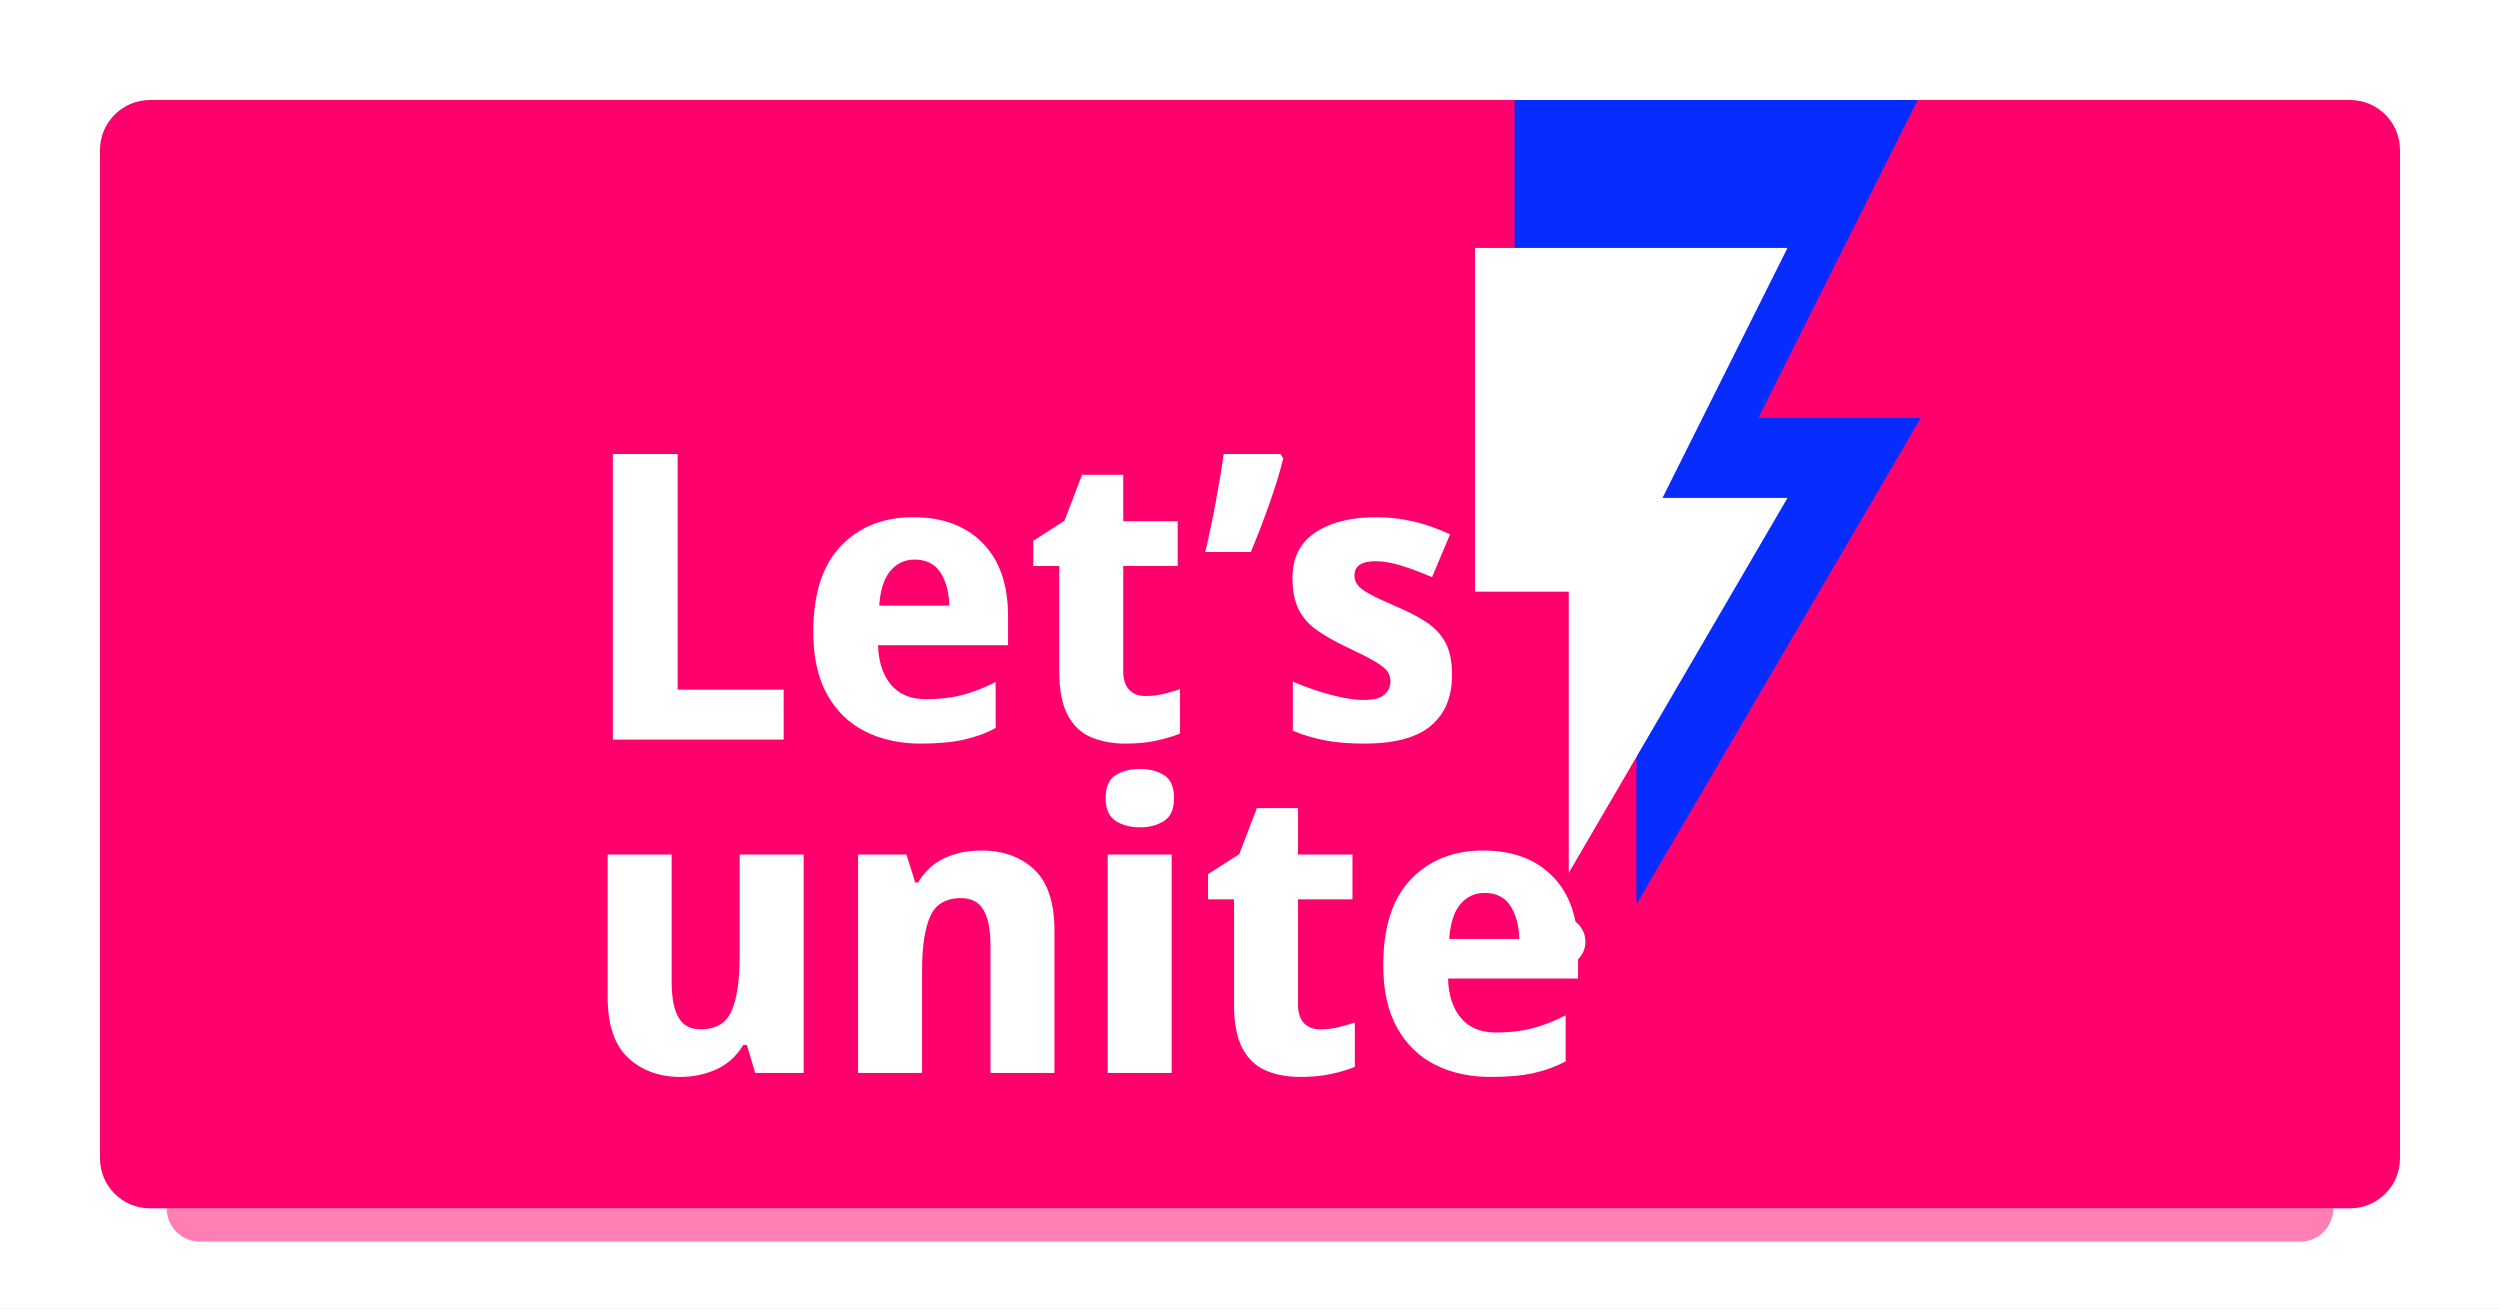
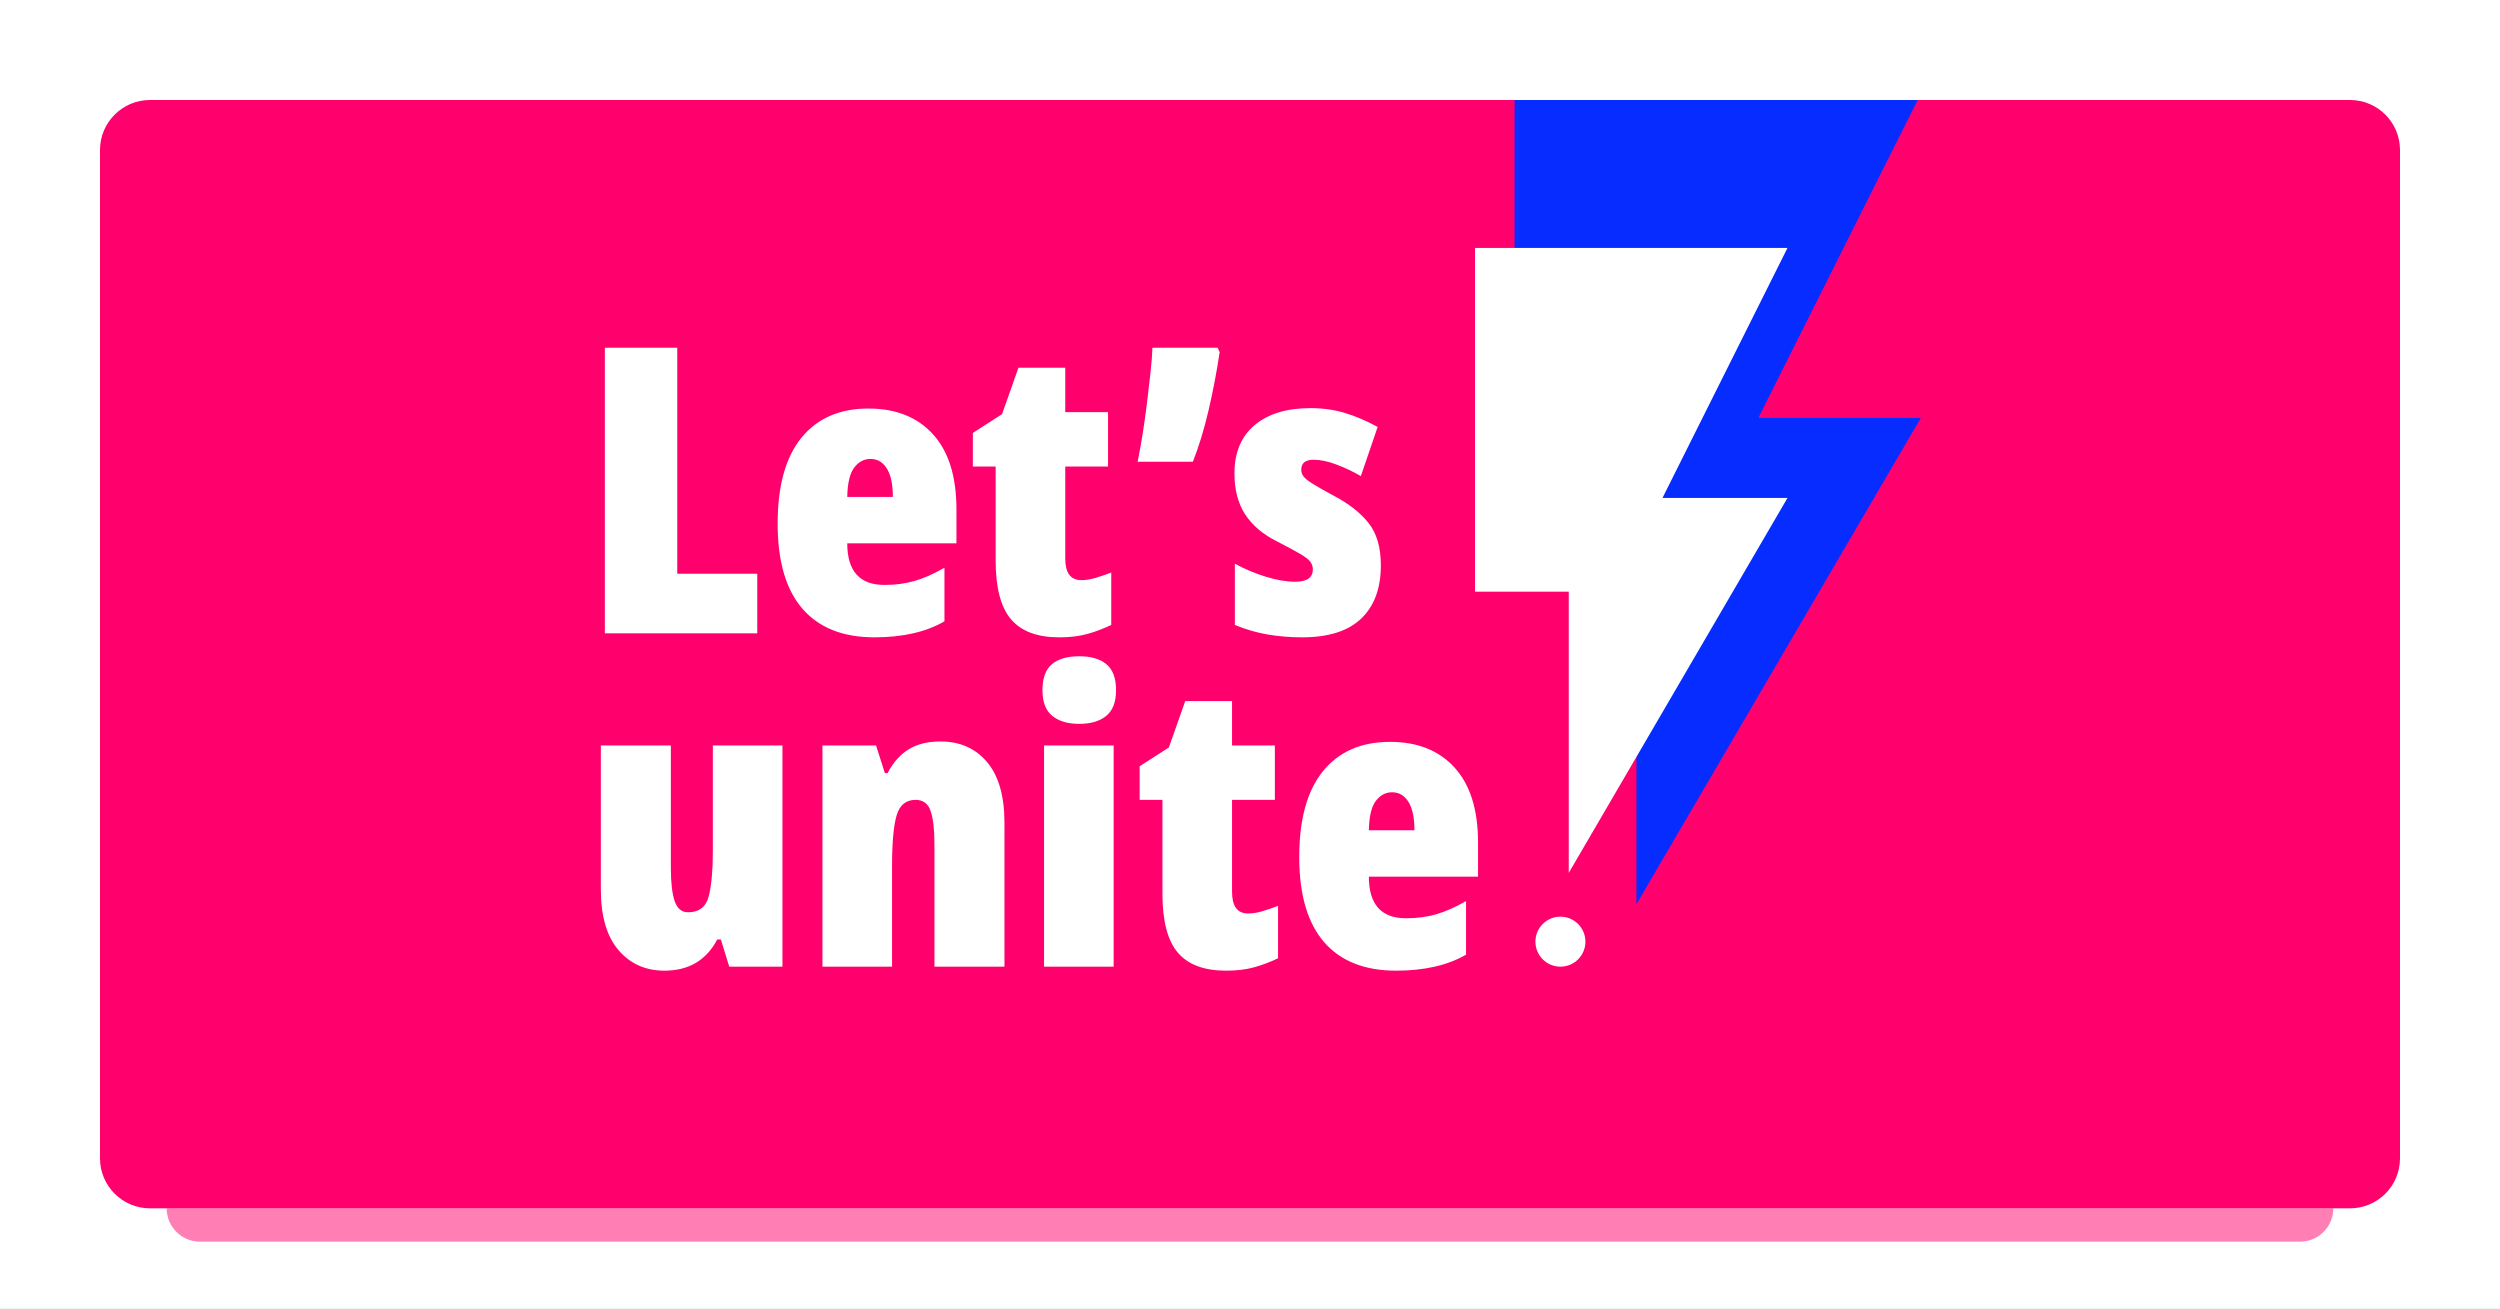
<svg xmlns="http://www.w3.org/2000/svg" xmlns:xlink="http://www.w3.org/1999/xlink" width="1200" height="628" viewBox="0 0 1200 628">
  <defs>
    <rect id="collective-action-a" width="1104" height="532" x="48" y="48" rx="24" />
  </defs>
  <g fill="none" fill-rule="evenodd">
    <rect width="1200" height="628" fill="#FFF" />
    <path fill="#FF006C" d="M80,580 L1120,580 C1120,588.837 1112.837,596 1104,596 L96,596 C87.163,596 80,588.837 80,580 L80,580 L80,580 Z" opacity=".5" />
    <mask id="collective-action-b" fill="#fff">
      <use xlink:href="#collective-action-a" />
    </mask>
    <use fill="#FF006C" xlink:href="#collective-action-a" />
    <g mask="url(#collective-action-b)">
      <g transform="translate(279 45)">
-         <text fill="#FFF" font-family="NotoSansDisplay-CondensedBlack, Noto Sans Display" font-size="192" font-style="condensed" font-weight="700" transform="translate(0 105)">
-           <tspan x="0" y="205">Let’s</tspan>
-           <tspan x="0" y="365">unite</tspan>
-         </text>
+         <path fill="#FFF" fill-rule="nonzero" d="M84.48,154 L84.48,125.392 L46.08,125.392 L46.08,16.912 L11.328,16.912 L11.328,154 L84.48,154 Z M140.736,155.92 C154.304,155.92 165.504,153.36 174.336,148.24 L174.336,148.24 L174.336,122.512 C169.216,125.456 164.448,127.568 160.032,128.848 C155.616,130.128 150.784,130.768 145.536,130.768 C133.632,130.768 127.68,124.112 127.68,110.8 L127.68,110.8 L180.096,110.8 L180.096,94.48 C180.096,78.736 176.352,66.736 168.864,58.48 C161.376,50.224 151.04,46.096 137.856,46.096 C124.032,46.096 113.312,50.768 105.696,60.112 C98.08,69.456 94.272,83.216 94.272,101.392 C94.272,119.44 98.24,133.04 106.176,142.192 C114.112,151.344 125.632,155.92 140.736,155.92 Z M149.568,88.528 L127.68,88.528 C127.808,81.872 128.928,77.168 131.04,74.416 C133.152,71.664 135.744,70.288 138.816,70.288 C142.144,70.288 144.768,71.824 146.688,74.896 C148.608,77.968 149.568,82.512 149.568,88.528 L149.568,88.528 Z M229.44,155.92 C234.56,155.92 239.072,155.376 242.976,154.288 C246.88,153.2 250.688,151.76 254.4,149.968 L254.4,149.968 L254.4,124.816 C251.712,125.84 249.184,126.704 246.816,127.408 C244.448,128.112 242.176,128.464 240,128.464 C234.88,128.464 232.32,125.008 232.32,118.096 L232.32,118.096 L232.32,73.936 L252.864,73.936 L252.864,47.824 L232.32,47.824 L232.32,26.512 L209.856,26.512 L201.984,48.784 L187.968,57.808 L187.968,73.936 L198.912,73.936 L198.912,119.056 C198.912,132.112 201.376,141.52 206.304,147.28 C211.232,153.04 218.944,155.92 229.44,155.92 Z M293.568,71.632 C296.384,64.592 298.88,56.432 301.056,47.152 C303.232,37.872 305.024,28.496 306.432,19.024 L306.432,19.024 L305.472,16.912 L274.176,16.912 C274.048,20.368 273.728,24.432 273.216,29.104 C272.704,33.776 272.128,38.704 271.488,43.888 C270.848,49.072 270.144,54.064 269.376,58.864 C268.608,63.664 267.84,67.92 267.072,71.632 L267.072,71.632 L293.568,71.632 Z M345.984,155.92 C358.656,155.92 368.128,152.912 374.4,146.896 C380.672,140.88 383.808,132.368 383.808,121.36 C383.808,112.784 381.856,106.032 377.952,101.104 C374.048,96.176 368.576,91.856 361.536,88.144 C356.8,85.584 353.312,83.6 351.072,82.192 C348.832,80.784 347.36,79.6 346.656,78.64 C345.952,77.68 345.6,76.624 345.6,75.472 C345.6,72.272 347.584,70.672 351.552,70.672 C354.752,70.672 358.4,71.44 362.496,72.976 C366.592,74.512 370.496,76.368 374.208,78.544 L374.208,78.544 L382.272,54.928 C376.896,51.984 371.648,49.744 366.528,48.208 C361.408,46.672 355.904,45.904 350.016,45.904 C338.624,45.904 329.696,48.624 323.232,54.064 C316.768,59.504 313.536,67.216 313.536,77.2 C313.536,85.136 315.264,91.728 318.72,96.976 C322.176,102.224 327.232,106.512 333.888,109.84 C338.88,112.4 342.624,114.416 345.12,115.888 C347.616,117.36 349.248,118.64 350.016,119.728 C350.784,120.816 351.168,122 351.168,123.28 C351.168,127.248 348.352,129.232 342.72,129.232 C338.496,129.232 333.792,128.432 328.608,126.832 C323.424,125.232 318.464,123.152 313.728,120.592 L313.728,120.592 L313.728,149.968 C318.976,152.144 324.256,153.68 329.568,154.576 C334.88,155.472 340.352,155.92 345.984,155.92 Z M39.936,315.92 C51.584,315.92 60.032,310.928 65.28,300.944 L65.28,300.944 L67.008,300.944 L71.04,314 L96.576,314 L96.576,207.824 L63.168,207.824 L63.168,258.512 C63.168,267.6 62.528,274.768 61.248,280.016 C59.968,285.264 56.64,287.888 51.264,287.888 C48.192,287.888 46.048,286.096 44.832,282.512 C43.616,278.928 43.008,273.552 43.008,266.384 L43.008,266.384 L43.008,207.824 L9.408,207.824 L9.408,276.944 C9.408,289.744 12.224,299.44 17.856,306.032 C23.488,312.624 30.848,315.92 39.936,315.92 Z M149.184,314 L149.185,265.299 C149.214,254.146 149.95,246.155 151.392,241.328 C152.864,236.4 155.904,233.936 160.512,233.936 C164.096,233.936 166.496,235.728 167.712,239.312 C168.928,242.896 169.536,248.208 169.536,255.248 L169.536,255.248 L169.536,314 L203.136,314 L203.136,244.88 C203.136,232.08 200.352,222.384 194.784,215.792 C189.216,209.2 181.76,205.904 172.416,205.904 C166.272,205.904 161.152,207.184 157.056,209.744 C152.96,212.304 149.632,216.08 147.072,221.072 L147.072,221.072 L145.728,221.072 L141.504,207.824 L115.776,207.824 L115.776,314 L149.184,314 Z M239.04,197.456 C244.544,197.456 248.864,196.176 252,193.616 C255.136,191.056 256.704,186.96 256.704,181.328 C256.704,175.568 255.168,171.408 252.096,168.848 C249.024,166.288 244.672,165.008 239.04,165.008 C233.28,165.008 228.896,166.288 225.888,168.848 C222.88,171.408 221.376,175.568 221.376,181.328 C221.376,186.96 222.944,191.056 226.08,193.616 C229.216,196.176 233.536,197.456 239.04,197.456 Z M255.552,314 L255.552,207.824 L222.144,207.824 L222.144,314 L255.552,314 Z M309.504,315.92 C314.624,315.92 319.136,315.376 323.04,314.288 C326.944,313.2 330.752,311.76 334.464,309.968 L334.464,309.968 L334.464,284.816 C331.776,285.84 329.248,286.704 326.88,287.408 C324.512,288.112 322.24,288.464 320.064,288.464 C314.944,288.464 312.384,285.008 312.384,278.096 L312.384,278.096 L312.384,233.936 L332.928,233.936 L332.928,207.824 L312.384,207.824 L312.384,186.512 L289.92,186.512 L282.048,208.784 L268.032,217.808 L268.032,233.936 L278.976,233.936 L278.976,279.056 C278.976,292.112 281.44,301.52 286.368,307.28 C291.296,313.04 299.008,315.92 309.504,315.92 Z M391.104,315.92 C404.672,315.92 415.872,313.36 424.704,308.24 L424.704,308.24 L424.704,282.512 C419.584,285.456 414.816,287.568 410.4,288.848 C405.984,290.128 401.152,290.768 395.904,290.768 C384,290.768 378.048,284.112 378.048,270.8 L378.048,270.8 L430.464,270.8 L430.464,254.48 C430.464,238.736 426.72,226.736 419.232,218.48 C411.744,210.224 401.408,206.096 388.224,206.096 C374.4,206.096 363.68,210.768 356.064,220.112 C348.448,229.456 344.64,243.216 344.64,261.392 C344.64,279.44 348.608,293.04 356.544,302.192 C364.48,311.344 376,315.92 391.104,315.92 Z M399.936,248.528 L378.048,248.528 C378.176,241.872 379.296,237.168 381.408,234.416 C383.52,231.664 386.112,230.288 389.184,230.288 C392.512,230.288 395.136,231.824 397.056,234.896 C398.976,237.968 399.936,242.512 399.936,248.528 L399.936,248.528 Z" transform="translate(0 105)" />
        <circle cx="470" cy="407" r="12" fill="#FFF" />
        <polygon fill="#062CFF" fill-rule="nonzero" points="448 0 448 213.95 506.5 213.95 506.5 389 643 155.6 565 155.6 643 0" />
        <polygon fill="#FFF" fill-rule="nonzero" points="0 0 0 165 45 165 45 300 150 120 90 120 150 0" transform="translate(429 74)" />
      </g>
    </g>
  </g>
</svg>
